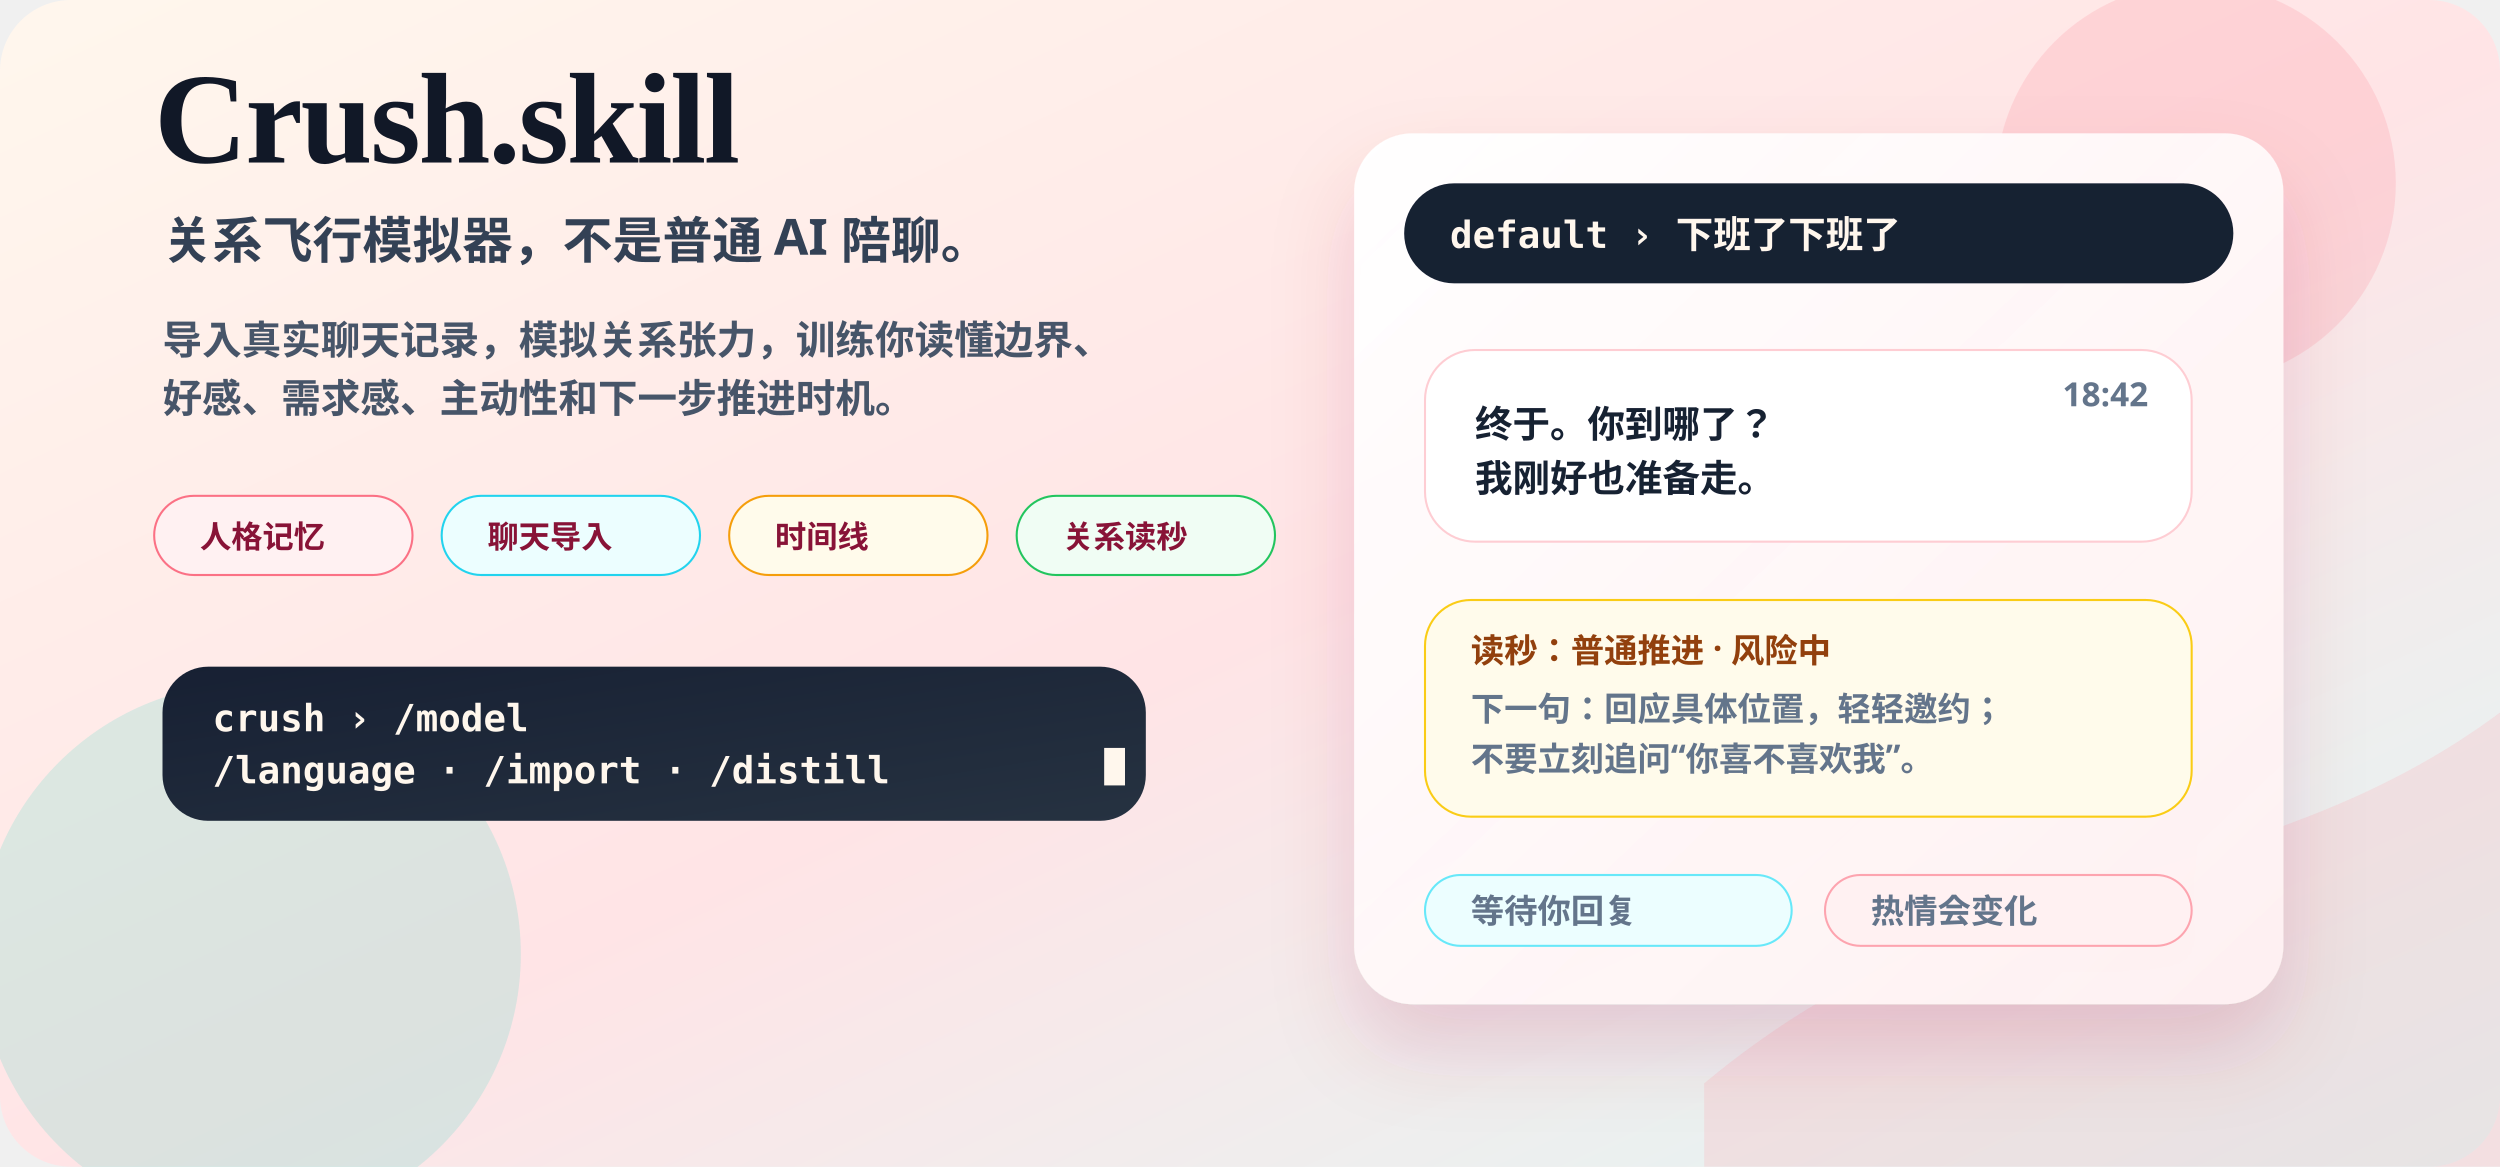
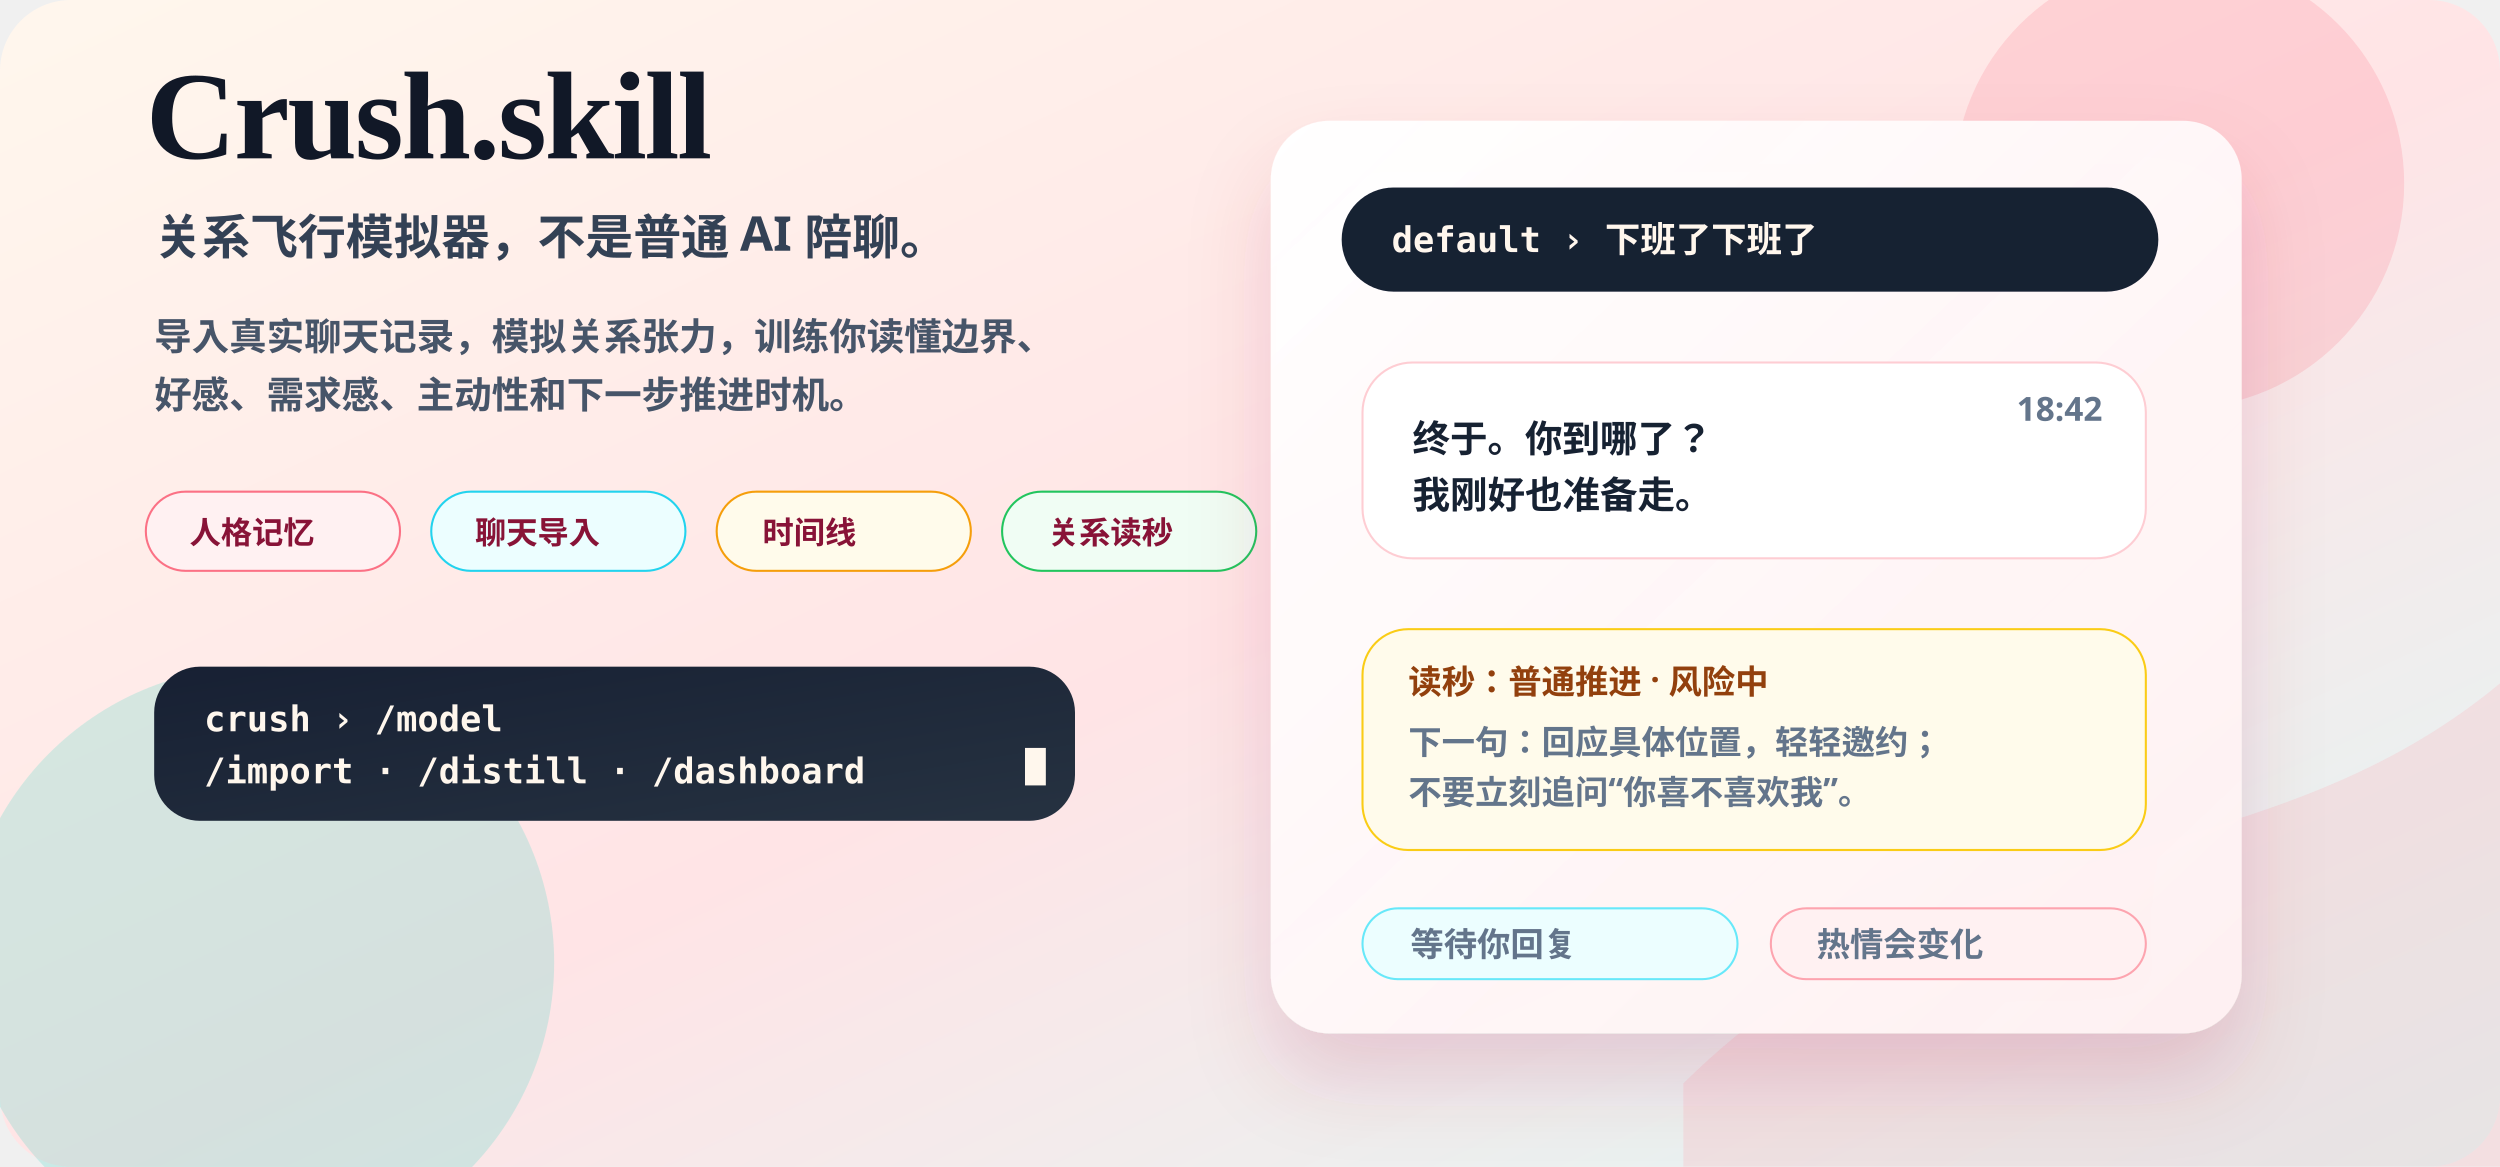
<svg xmlns="http://www.w3.org/2000/svg" width="1200" height="560" viewBox="0 0 1200 560" role="img" aria-label="Crush.skill 中文首页动画">
  <defs>
    <linearGradient id="bg" x1="0" y1="0" x2="1" y2="1">
      <stop offset="0" stop-color="#fff7ed" />
      <stop offset="0.52" stop-color="#ffe4e6" />
      <stop offset="1" stop-color="#dff7f5" />
    </linearGradient>
    <linearGradient id="panel" x1="0" y1="0" x2="1" y2="1">
      <stop offset="0" stop-color="#ffffff" stop-opacity="0.98" />
      <stop offset="1" stop-color="#fff1f2" stop-opacity="0.96" />
    </linearGradient>
    <linearGradient id="terminal" x1="0" y1="0" x2="1" y2="1">
      <stop offset="0" stop-color="#172033" />
      <stop offset="1" stop-color="#263241" />
    </linearGradient>
    <filter id="shadow" x="-18%" y="-18%" width="136%" height="136%">
      <feDropShadow dx="0" dy="22" stdDeviation="20" flood-color="#9f1239" flood-opacity="0.16" />
    </filter>
    <style>
-       .title{font:800 62px Georgia, 'Times New Roman', serif; fill:#111827; letter-spacing:-1px}
-       .subtitle{font:600 24px ui-sans-serif, system-ui, sans-serif; fill:#334155}
-       .body{font:600 19px ui-sans-serif, system-ui, sans-serif; fill:#475569}
-       .small{font:600 16px ui-sans-serif, system-ui, sans-serif; fill:#64748b}
-       .pill{font:800 15px ui-sans-serif, system-ui, sans-serif; fill:#881337}
-       .cmd{font:700 18px ui-monospace, SFMono-Regular, Menlo, monospace; fill:#fff7ed}
-       .chat{font:700 18px ui-sans-serif, system-ui, sans-serif; fill:#172033}
-       .readout{font:800 16px ui-sans-serif, system-ui, sans-serif; fill:#92400e}
-       @keyframes floatA{0%,100%{transform:translateY(0)}50%{transform:translateY(-10px)}}
-       @keyframes floatB{0%,100%{transform:translateY(0)}50%{transform:translateY(10px)}}
-       @keyframes glow{0%,100%{opacity:.72}50%{opacity:1}}
-       @keyframes bubble{0%{opacity:0;transform:translateY(10px)}24%,88%{opacity:1;transform:translateY(0)}100%{opacity:.86;transform:translateY(0)}}
+       .title{font:800 60px Georgia,'Times New Roman',serif;fill:#111827;letter-spacing:-1px}.subtitle{font:700 23px ui-sans-serif,system-ui,sans-serif;fill:#334155}.body{font:650 18px ui-sans-serif,system-ui,sans-serif;fill:#475569}.small{font:650 16px ui-sans-serif,system-ui,sans-serif;fill:#64748b}.pill{font:800 15px ui-sans-serif,system-ui,sans-serif;fill:#881337}.cmd{font:750 17px ui-monospace,SFMono-Regular,Menlo,monospace;fill:#fff7ed}.chat{font:750 18px ui-sans-serif,system-ui,sans-serif;fill:#172033}.readout{font:800 16px ui-sans-serif,system-ui,sans-serif;fill:#92400e}
+       @keyframes pinkFloat{0%,100%{transform:translate(0,0) scale(1)}35%{transform:translate(-18px,18px) scale(1.08)}70%{transform:translate(10px,-14px) scale(.96)}}
+       @keyframes greenFloat{0%,100%{transform:translate(0,0) scale(1)}40%{transform:translate(26px,-22px) scale(1.1)}75%{transform:translate(-12px,16px) scale(.94)}}
+       @keyframes glow{0%,100%{opacity:.76}50%{opacity:1}}
+       @keyframes replyIn{0%,18%{opacity:0;transform:translateY(16px)}38%,100%{opacity:1;transform:translateY(0)}}
      @keyframes cursor{0%,45%{opacity:1}46%,100%{opacity:.18}}
-       .floatA{animation:floatA 5.6s ease-in-out infinite;transform-box:fill-box;transform-origin:center}
-       .floatB{animation:floatB 6.4s ease-in-out infinite;transform-box:fill-box;transform-origin:center}
-       .glow{animation:glow 2.6s ease-in-out infinite}.bubble{animation:bubble 5.6s ease-in-out infinite}.cursor{animation:cursor 1.1s steps(1) infinite}
+       .pink{animation:pinkFloat 7s ease-in-out infinite;transform-box:fill-box;transform-origin:center}.green{animation:greenFloat 8s ease-in-out infinite;transform-box:fill-box;transform-origin:center}.glow{animation:glow 2.8s ease-in-out infinite}.reply{animation:replyIn 5.6s ease-in-out infinite}.cursor{animation:cursor 1.1s steps(1) infinite}
    </style>
  </defs>
  <rect width="1200" height="560" rx="34" fill="url(#bg)" />
-   <circle class="floatA" cx="1054" cy="88" r="96" fill="#fb7185" opacity="0.17" />
-   <circle class="floatB" cx="120" cy="458" r="130" fill="#2dd4bf" opacity="0.17" />
-   <path d="M818 520 C950 410 1082 430 1200 342 L1200 560 L818 560 Z" fill="#fda4af" opacity="0.22" />
-   <g transform="translate(74 78)">
+   <circle class="pink" cx="1046" cy="88" r="108" fill="#fb7185" opacity="0.20" />
+   <circle class="green" cx="124" cy="462" r="142" fill="#2dd4bf" opacity="0.20" />
+   <path d="M808 520 C938 392 1082 426 1200 328 L1200 560 L808 560 Z" fill="#fda4af" opacity="0.22">
+     <animate attributeName="d" dur="7s" repeatCount="indefinite" values="M808 520 C938 392 1082 426 1200 328 L1200 560 L808 560 Z;M768 520 C930 360 1060 458 1200 300 L1200 560 L768 560 Z;M830 520 C960 430 1100 390 1200 340 L1200 560 L830 560 Z;M808 520 C938 392 1082 426 1200 328 L1200 560 L808 560 Z" />
+   </path>
+   <g transform="translate(70 76)">
    <text class="title" x="0" y="0">Crush.skill</text>
    <text class="subtitle" x="4" y="46">关系飞行模拟器，不是普通 AI 陪聊。</text>
    <text class="body" x="4" y="92">导入真实聊天记录，模拟关系张力，训练你读懂边界、</text>
    <text class="body" x="4" y="120">好感、需求感、主动性和下一步推进时机。</text>
    <g transform="translate(0 160)">
-       <rect x="0" y="0" width="124" height="38" rx="19" fill="#fff1f2" stroke="#fb7185" />
-       <text class="pill" x="22" y="25">人格记忆</text>
-       <rect x="138" y="0" width="124" height="38" rx="19" fill="#ecfeff" stroke="#22d3ee" />
-       <text class="pill" x="160" y="25" fill="#155e75">聊天导入</text>
-       <rect x="276" y="0" width="124" height="38" rx="19" fill="#fffbeb" stroke="#f59e0b" />
-       <text class="pill" x="298" y="25" fill="#92400e">时间线</text>
-       <rect x="414" y="0" width="124" height="38" rx="19" fill="#f0fdf4" stroke="#22c55e" />
-       <text class="pill" x="436" y="25" fill="#166534">关系读秒</text>
+       <rect x="0" y="0" width="122" height="38" rx="19" fill="#fff1f2" stroke="#fb7185" />
+       <text class="pill" x="21" y="25">人格记忆</text>
+       <rect x="137" y="0" width="122" height="38" rx="19" fill="#ecfeff" stroke="#22d3ee" />
+       <text class="pill" x="158" y="25" fill="#155e75">聊天导入</text>
+       <rect x="274" y="0" width="122" height="38" rx="19" fill="#fffbeb" stroke="#f59e0b" />
+       <text class="pill" x="296" y="25" fill="#92400e">时间线</text>
+       <rect x="411" y="0" width="122" height="38" rx="19" fill="#f0fdf4" stroke="#22c55e" />
+       <text class="pill" x="433" y="25" fill="#166534">关系读秒</text>
    </g>
-     <g class="glow" transform="translate(4 242)">
-       <rect x="0" y="0" width="472" height="74" rx="22" fill="url(#terminal)" />
+     <g class="glow" transform="translate(4 244)">
+       <rect x="0" y="0" width="442" height="74" rx="22" fill="url(#terminal)" />
      <text class="cmd" x="24" y="31">crush › /model</text>
-       <text class="cmd" x="24" y="56" fill="#bae6fd">/language  ·  /import  ·  /distill</text>
-       <rect class="cursor" x="452" y="39" width="10" height="18" fill="#fff7ed" />
+       <text class="cmd" x="24" y="56" fill="#bae6fd">/import · /distill · /dashboard</text>
+       <rect class="cursor" x="418" y="39" width="10" height="18" fill="#fff7ed" />
    </g>
  </g>
-   <g filter="url(#shadow)" transform="translate(650 64)">
-     <rect width="446" height="418" rx="28" fill="url(#panel)" />
-     <rect x="24" y="24" width="398" height="48" rx="24" fill="#172033" />
-     <text class="cmd" x="46" y="55" fill="#f8fafc">default › 下班了下班了</text>
-     <g class="bubble" transform="translate(34 104)">
-       <rect x="0" y="0" width="368" height="92" rx="24" fill="#ffffff" stroke="#fecdd3" />
-       <text class="small" x="306" y="27">18:42</text>
-       <text class="chat" x="24" y="42">终于。你到哪了？</text>
-       <text class="chat" x="24" y="68">我刚好也准备走。</text>
+   <g filter="url(#shadow)" transform="translate(610 58)">
+     <rect width="466" height="438" rx="28" fill="url(#panel)" />
+     <rect x="34" y="32" width="392" height="50" rx="25" fill="#172033" />
+     <text class="cmd" x="58" y="63" fill="#f8fafc">default › 下班了下班了</text>
+     <g class="reply" transform="translate(44 116)">
+       <rect x="0" y="0" width="376" height="94" rx="24" fill="#ffffff" stroke="#fecdd3" />
+       <text class="small" x="314" y="28">18:42</text>
+       <text class="chat" x="24" y="43">终于。你到哪了？</text>
+       <text class="chat" x="24" y="70">我刚好也准备走。</text>
    </g>
-     <g transform="translate(34 224)">
-       <rect x="0" y="0" width="368" height="104" rx="22" fill="#fffbeb" stroke="#facc15" />
-       <text class="readout" x="22" y="30">读秒：普通推进 · 风险中</text>
-       <text class="small" x="22" y="58">下一句：回应具体位置，轻轻邀约；</text>
-       <text class="small" x="22" y="82">不要立刻追问“你喜不喜欢我”。</text>
+     <g transform="translate(44 244)">
+       <rect x="0" y="0" width="376" height="106" rx="22" fill="#fffbeb" stroke="#facc15" />
+       <text class="readout" x="22" y="31">读秒：普通推进 · 风险中</text>
+       <text class="small" x="22" y="60">下一句：回应具体位置，轻轻邀约；</text>
+       <text class="small" x="22" y="84">不要立刻追问“你喜不喜欢我”。</text>
    </g>
-     <g transform="translate(34 356)">
-       <rect x="0" y="0" width="176" height="34" rx="17" fill="#ecfeff" stroke="#67e8f9" />
-       <text class="small" x="22" y="23">等待你回复</text>
-       <rect x="192" y="0" width="176" height="34" rx="17" fill="#fff1f2" stroke="#fda4af" />
-       <text class="small" x="214" y="23">热情会变化</text>
+     <g transform="translate(44 378)">
+       <rect x="0" y="0" width="180" height="34" rx="17" fill="#ecfeff" stroke="#67e8f9" />
+       <text class="small" x="23" y="23">等待你回复</text>
+       <rect x="196" y="0" width="180" height="34" rx="17" fill="#fff1f2" stroke="#fda4af" />
+       <text class="small" x="218" y="23">热情会变化</text>
    </g>
  </g>
</svg>
